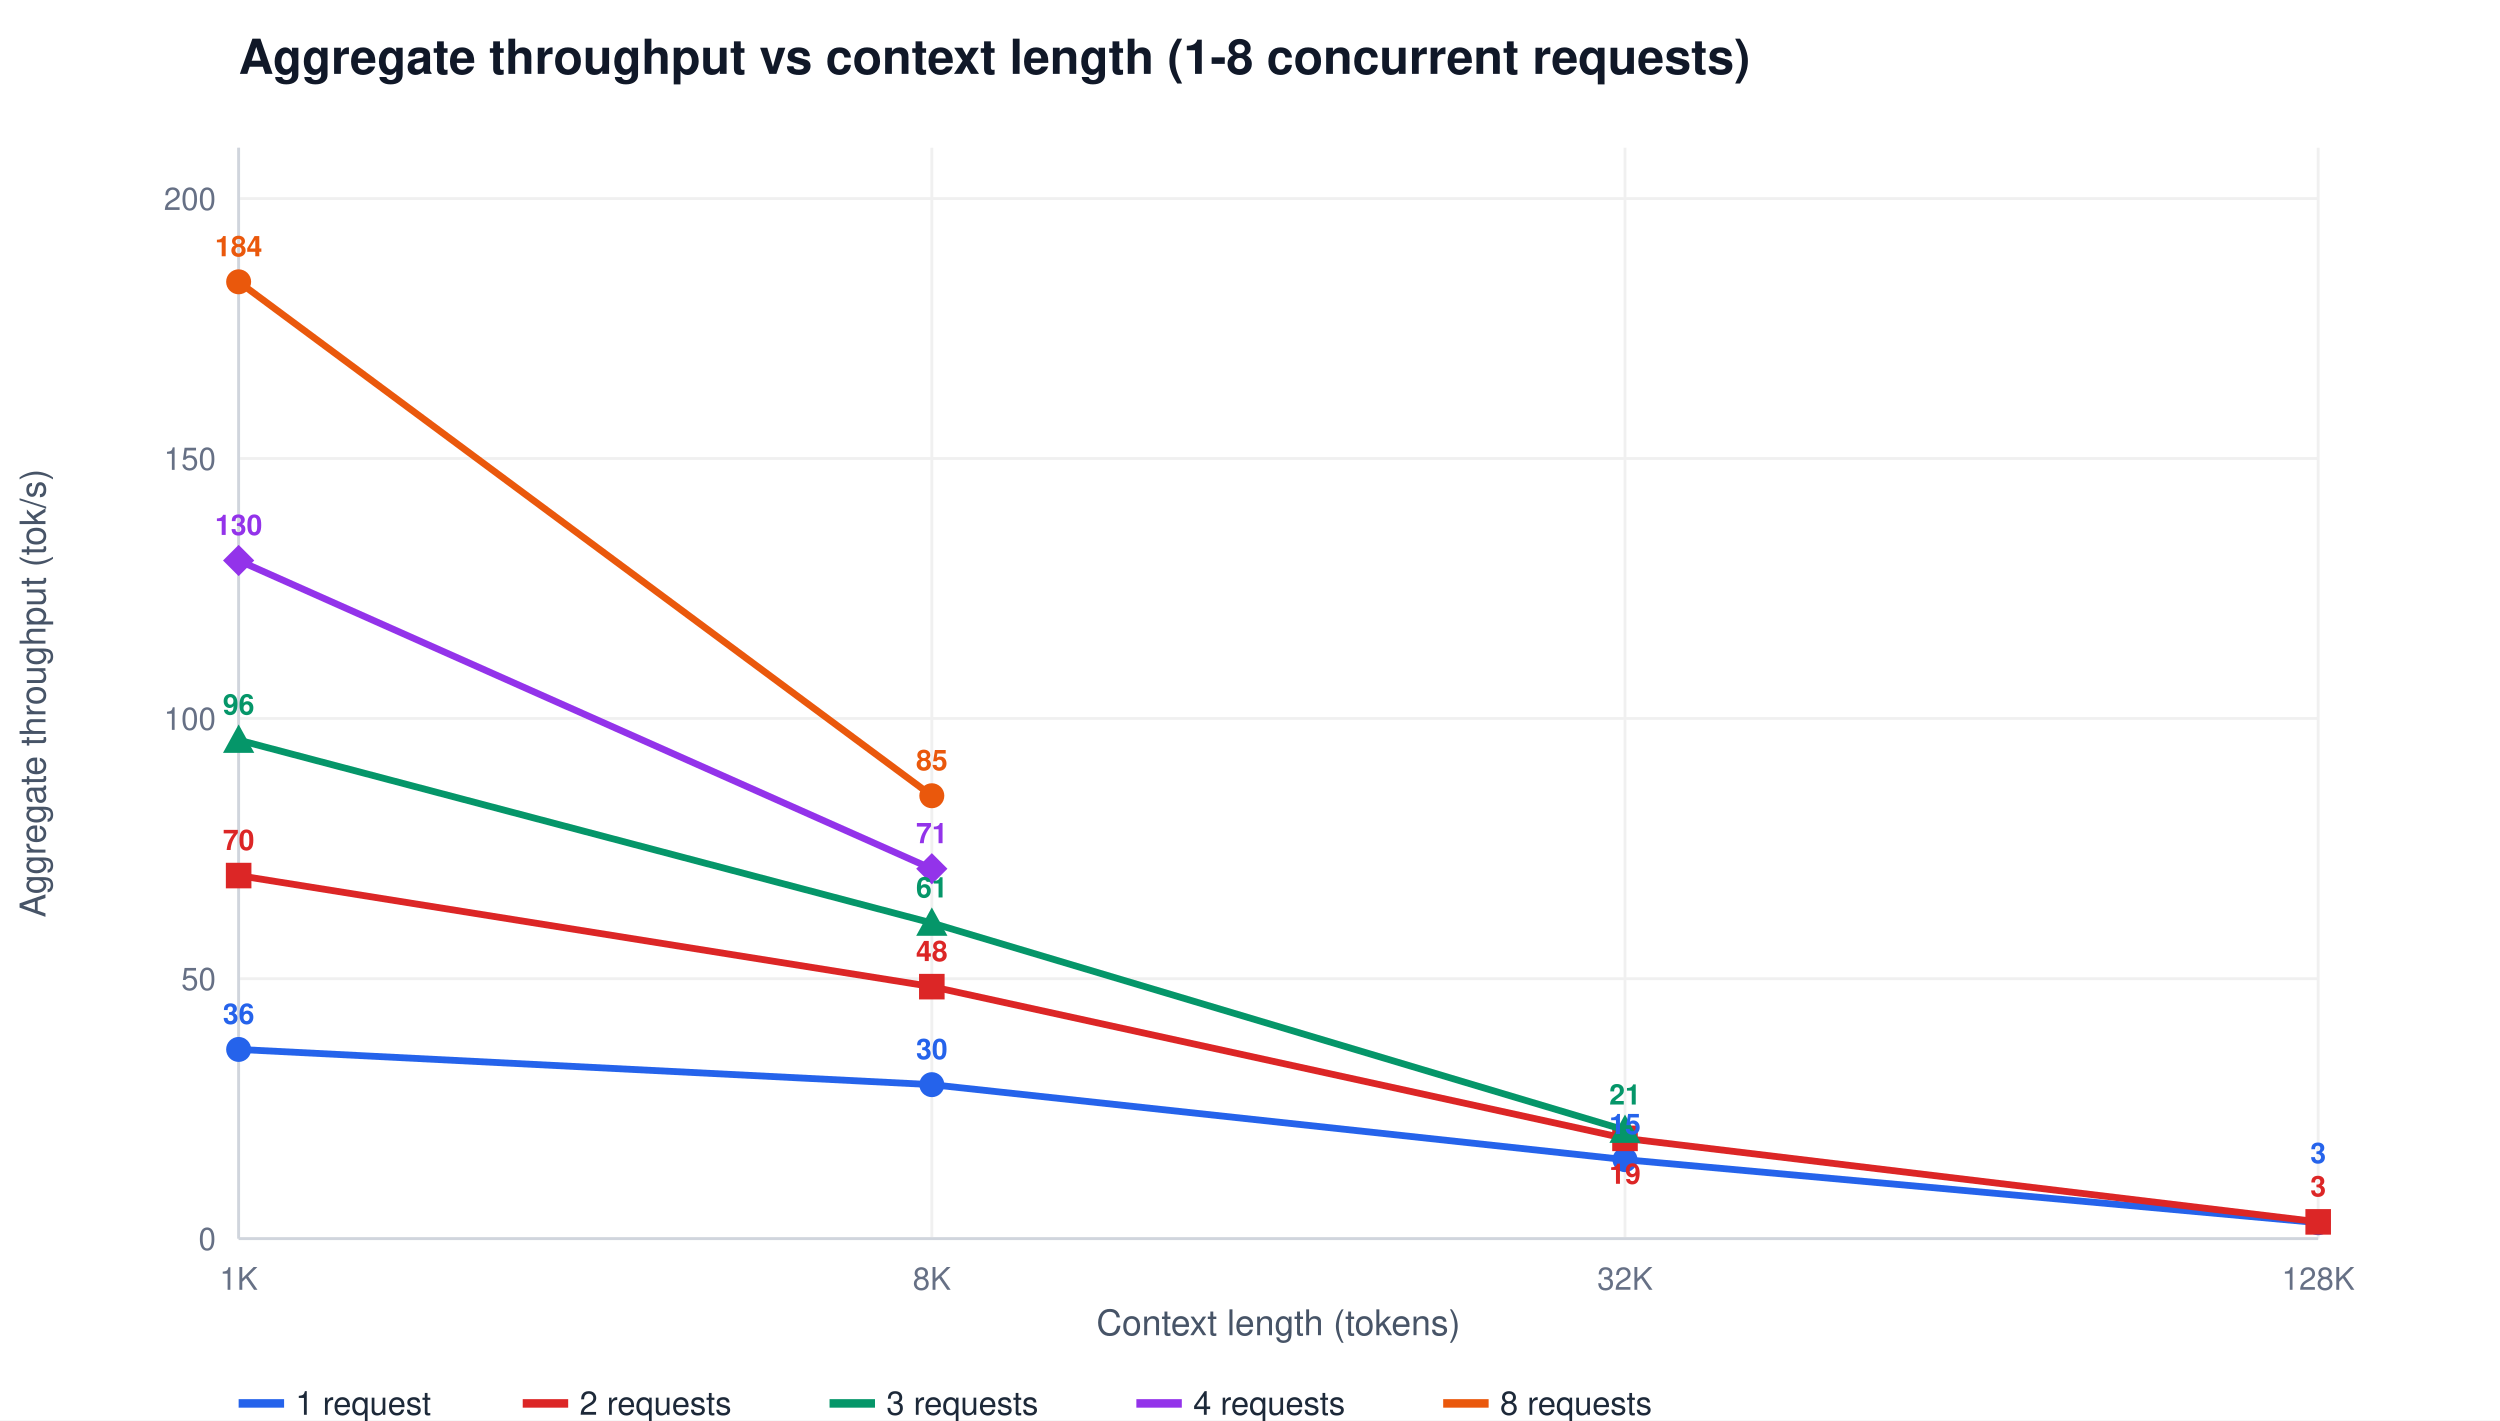
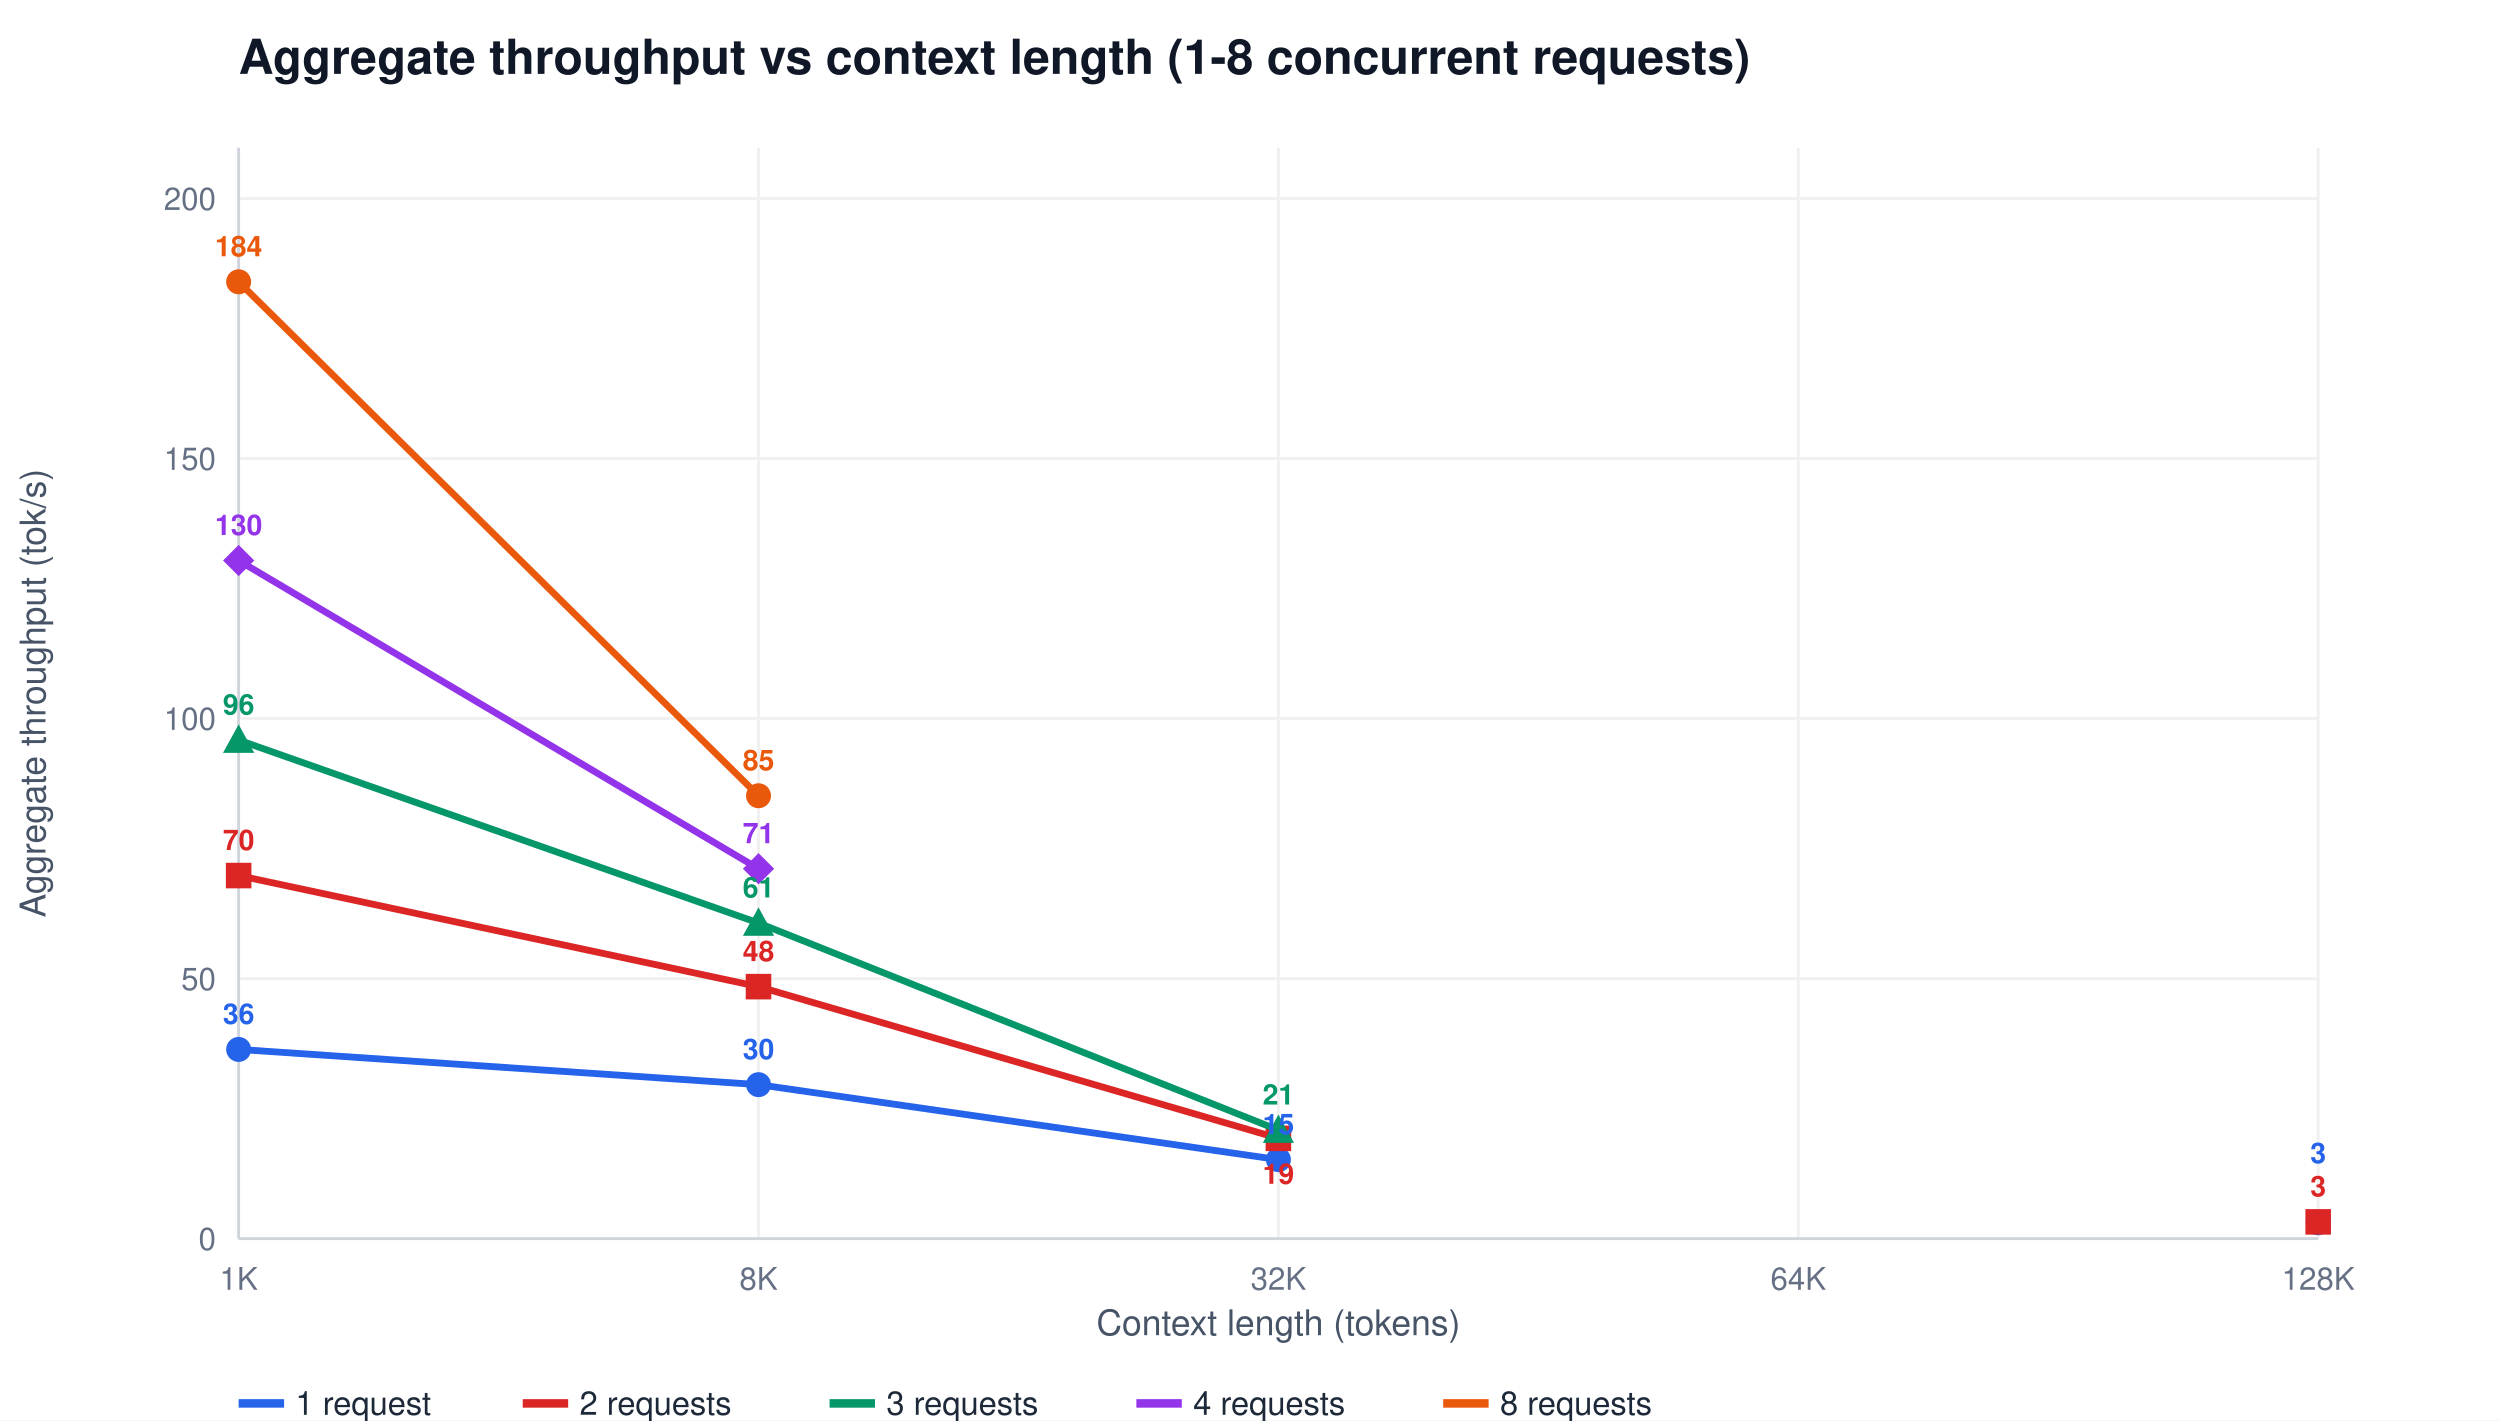
<svg xmlns="http://www.w3.org/2000/svg" width="880" height="500" viewBox="0 0 880 500" font-family="Segoe UI, Helvetica, Arial, sans-serif">
  <rect width="880" height="500" fill="#ffffff" />
  <text x="84" y="26" font-size="17" font-weight="600" fill="#101828">Aggregate throughput vs context length (1-8 concurrent requests)</text>
  <line x1="84" y1="436.0" x2="816" y2="436.0" stroke="#f0f0f0" stroke-width="1" />
  <text x="76" y="440.0" font-size="11" fill="#667085" text-anchor="end">0</text>
  <line x1="84" y1="344.5" x2="816" y2="344.5" stroke="#f0f0f0" stroke-width="1" />
  <text x="76" y="348.5" font-size="11" fill="#667085" text-anchor="end">50</text>
  <line x1="84" y1="252.9" x2="816" y2="252.9" stroke="#f0f0f0" stroke-width="1" />
  <text x="76" y="256.9" font-size="11" fill="#667085" text-anchor="end">100</text>
  <line x1="84" y1="161.4" x2="816" y2="161.4" stroke="#f0f0f0" stroke-width="1" />
  <text x="76" y="165.4" font-size="11" fill="#667085" text-anchor="end">150</text>
  <line x1="84" y1="69.9" x2="816" y2="69.9" stroke="#f0f0f0" stroke-width="1" />
  <text x="76" y="73.9" font-size="11" fill="#667085" text-anchor="end">200</text>
  <line x1="84.0" y1="52" x2="84.0" y2="436" stroke="#f0f0f0" stroke-width="1" />
  <text x="84.0" y="454" font-size="11" fill="#667085" text-anchor="middle">1K</text>
-   <line x1="328.0" y1="52" x2="328.0" y2="436" stroke="#f0f0f0" stroke-width="1" />
-   <text x="328.0" y="454" font-size="11" fill="#667085" text-anchor="middle">8K</text>
-   <line x1="572.0" y1="52" x2="572.0" y2="436" stroke="#f0f0f0" stroke-width="1" />
-   <text x="572.0" y="454" font-size="11" fill="#667085" text-anchor="middle">32K</text>
+   <line x1="267.0" y1="52" x2="267.0" y2="436" stroke="#f0f0f0" stroke-width="1" />
+   <text x="267.0" y="454" font-size="11" fill="#667085" text-anchor="middle">8K</text>
+   <line x1="450.0" y1="52" x2="450.0" y2="436" stroke="#f0f0f0" stroke-width="1" />
+   <text x="450.0" y="454" font-size="11" fill="#667085" text-anchor="middle">32K</text>
+   <line x1="633.0" y1="52" x2="633.0" y2="436" stroke="#f0f0f0" stroke-width="1" />
+   <text x="633.0" y="454" font-size="11" fill="#667085" text-anchor="middle">64K</text>
  <line x1="816.0" y1="52" x2="816.0" y2="436" stroke="#f0f0f0" stroke-width="1" />
  <text x="816.0" y="454" font-size="11" fill="#667085" text-anchor="middle">128K</text>
  <line x1="84" y1="436" x2="816" y2="436" stroke="#d0d5dd" stroke-width="1" />
  <line x1="84" y1="52" x2="84" y2="436" stroke="#d0d5dd" stroke-width="1" />
-   <polyline points="84.0,369.4 328.0,381.8 572.0,408.2 816.0,430.4" fill="none" stroke="#2563eb" stroke-width="2.4" />
+   <polyline points="84.0,369.4 267.0,381.8 450.0,408.2" fill="none" stroke="#2563eb" stroke-width="2.4" />
  <circle cx="84.0" cy="369.4" r="4.4" fill="#2563eb" />
-   <circle cx="328.0" cy="381.8" r="4.4" fill="#2563eb" />
-   <circle cx="572.0" cy="408.2" r="4.4" fill="#2563eb" />
+   <circle cx="267.0" cy="381.8" r="4.4" fill="#2563eb" />
+   <circle cx="450.0" cy="408.2" r="4.4" fill="#2563eb" />
  <circle cx="816.0" cy="430.4" r="4.4" fill="#2563eb" />
-   <polyline points="84.0,308.2 328.0,347.3 572.0,400.7 816.0,430.1" fill="none" stroke="#dc2626" stroke-width="2.4" />
+   <polyline points="84.0,308.2 267.0,347.3 450.0,400.7" fill="none" stroke="#dc2626" stroke-width="2.4" />
  <rect x="79.5" y="303.7" width="9" height="9" fill="#dc2626" />
-   <rect x="323.5" y="342.8" width="9" height="9" fill="#dc2626" />
-   <rect x="567.5" y="396.2" width="9" height="9" fill="#dc2626" />
+   <rect x="262.5" y="342.8" width="9" height="9" fill="#dc2626" />
+   <rect x="445.5" y="396.2" width="9" height="9" fill="#dc2626" />
  <rect x="811.5" y="425.6" width="9" height="9" fill="#dc2626" />
-   <polyline points="84.0,260.5 328.0,324.9 572.0,397.8" fill="none" stroke="#059669" stroke-width="2.4" />
+   <polyline points="84.0,260.5 267.0,324.9 450.0,397.8" fill="none" stroke="#059669" stroke-width="2.4" />
  <polygon points="84.0,255.0 78.5,265.0 89.5,265.0" fill="#059669" />
-   <polygon points="328.0,319.4 322.5,329.4 333.5,329.4" fill="#059669" />
-   <polygon points="572.0,392.3 566.5,402.3 577.5,402.3" fill="#059669" />
-   <polyline points="84.0,197.3 328.0,305.8" fill="none" stroke="#9333ea" stroke-width="2.4" />
+   <polygon points="267.0,319.4 261.5,329.4 272.5,329.4" fill="#059669" />
+   <polygon points="450.0,392.3 444.5,402.3 455.5,402.3" fill="#059669" />
+   <polyline points="84.0,197.3 267.0,305.8" fill="none" stroke="#9333ea" stroke-width="2.4" />
  <polygon points="84.0,191.8 89.5,197.3 84.0,202.8 78.5,197.3" fill="#9333ea" />
-   <polygon points="328.0,300.3 333.5,305.8 328.0,311.3 322.5,305.8" fill="#9333ea" />
-   <polyline points="84.0,99.2 328.0,280.1" fill="none" stroke="#ea580c" stroke-width="2.4" />
+   <polygon points="267.0,300.3 272.5,305.8 267.0,311.3 261.5,305.8" fill="#9333ea" />
+   <polyline points="84.0,99.2 267.0,280.1" fill="none" stroke="#ea580c" stroke-width="2.4" />
  <circle cx="84.0" cy="99.2" r="4.4" fill="#ea580c" />
-   <circle cx="328.0" cy="280.1" r="4.4" fill="#ea580c" />
+   <circle cx="267.0" cy="280.1" r="4.4" fill="#ea580c" />
  <text x="84.0" y="90.2" font-size="10" fill="#ea580c" text-anchor="middle" font-weight="600">184</text>
  <text x="84.0" y="188.3" font-size="10" fill="#9333ea" text-anchor="middle" font-weight="600">130</text>
  <text x="84.0" y="251.5" font-size="10" fill="#059669" text-anchor="middle" font-weight="600">96</text>
  <text x="84.0" y="299.2" font-size="10" fill="#dc2626" text-anchor="middle" font-weight="600">70</text>
  <text x="84.0" y="360.4" font-size="10" fill="#2563eb" text-anchor="middle" font-weight="600">36</text>
-   <text x="328.0" y="271.1" font-size="10" fill="#ea580c" text-anchor="middle" font-weight="600">85</text>
-   <text x="328.0" y="296.8" font-size="10" fill="#9333ea" text-anchor="middle" font-weight="600">71</text>
-   <text x="328.0" y="315.9" font-size="10" fill="#059669" text-anchor="middle" font-weight="600">61</text>
-   <text x="328.0" y="338.3" font-size="10" fill="#dc2626" text-anchor="middle" font-weight="600">48</text>
-   <text x="328.0" y="372.8" font-size="10" fill="#2563eb" text-anchor="middle" font-weight="600">30</text>
-   <text x="572.0" y="388.8" font-size="10" fill="#059669" text-anchor="middle" font-weight="600">21</text>
-   <text x="572.0" y="416.7" font-size="10" fill="#dc2626" text-anchor="middle" font-weight="600">19</text>
-   <text x="572.0" y="399.2" font-size="10" fill="#2563eb" text-anchor="middle" font-weight="600">15</text>
+   <text x="267.0" y="271.1" font-size="10" fill="#ea580c" text-anchor="middle" font-weight="600">85</text>
+   <text x="267.0" y="296.8" font-size="10" fill="#9333ea" text-anchor="middle" font-weight="600">71</text>
+   <text x="267.0" y="315.9" font-size="10" fill="#059669" text-anchor="middle" font-weight="600">61</text>
+   <text x="267.0" y="338.3" font-size="10" fill="#dc2626" text-anchor="middle" font-weight="600">48</text>
+   <text x="267.0" y="372.8" font-size="10" fill="#2563eb" text-anchor="middle" font-weight="600">30</text>
+   <text x="450.0" y="388.8" font-size="10" fill="#059669" text-anchor="middle" font-weight="600">21</text>
+   <text x="450.0" y="416.7" font-size="10" fill="#dc2626" text-anchor="middle" font-weight="600">19</text>
+   <text x="450.0" y="399.2" font-size="10" fill="#2563eb" text-anchor="middle" font-weight="600">15</text>
  <text x="816.0" y="421.1" font-size="10" fill="#dc2626" text-anchor="middle" font-weight="600">3</text>
  <text x="816.0" y="409.4" font-size="10" fill="#2563eb" text-anchor="middle" font-weight="600">3</text>
  <line x1="84" y1="494" x2="100" y2="494" stroke="#2563eb" stroke-width="3" />
  <text x="104" y="498" font-size="11.5" fill="#1d2939">1 request</text>
  <line x1="184" y1="494" x2="200" y2="494" stroke="#dc2626" stroke-width="3" />
  <text x="204" y="498" font-size="11.5" fill="#1d2939">2 requests</text>
  <line x1="292" y1="494" x2="308" y2="494" stroke="#059669" stroke-width="3" />
  <text x="312" y="498" font-size="11.5" fill="#1d2939">3 requests</text>
  <line x1="400" y1="494" x2="416" y2="494" stroke="#9333ea" stroke-width="3" />
  <text x="420" y="498" font-size="11.5" fill="#1d2939">4 requests</text>
  <line x1="508" y1="494" x2="524" y2="494" stroke="#ea580c" stroke-width="3" />
  <text x="528" y="498" font-size="11.5" fill="#1d2939">8 requests</text>
  <text x="450" y="470" font-size="12.5" fill="#475467" text-anchor="middle">Context length (tokens)</text>
  <text x="16" y="244" font-size="12.5" fill="#475467" text-anchor="middle" transform="rotate(-90 16 244)">Aggregate throughput (tok/s)</text>
</svg>
